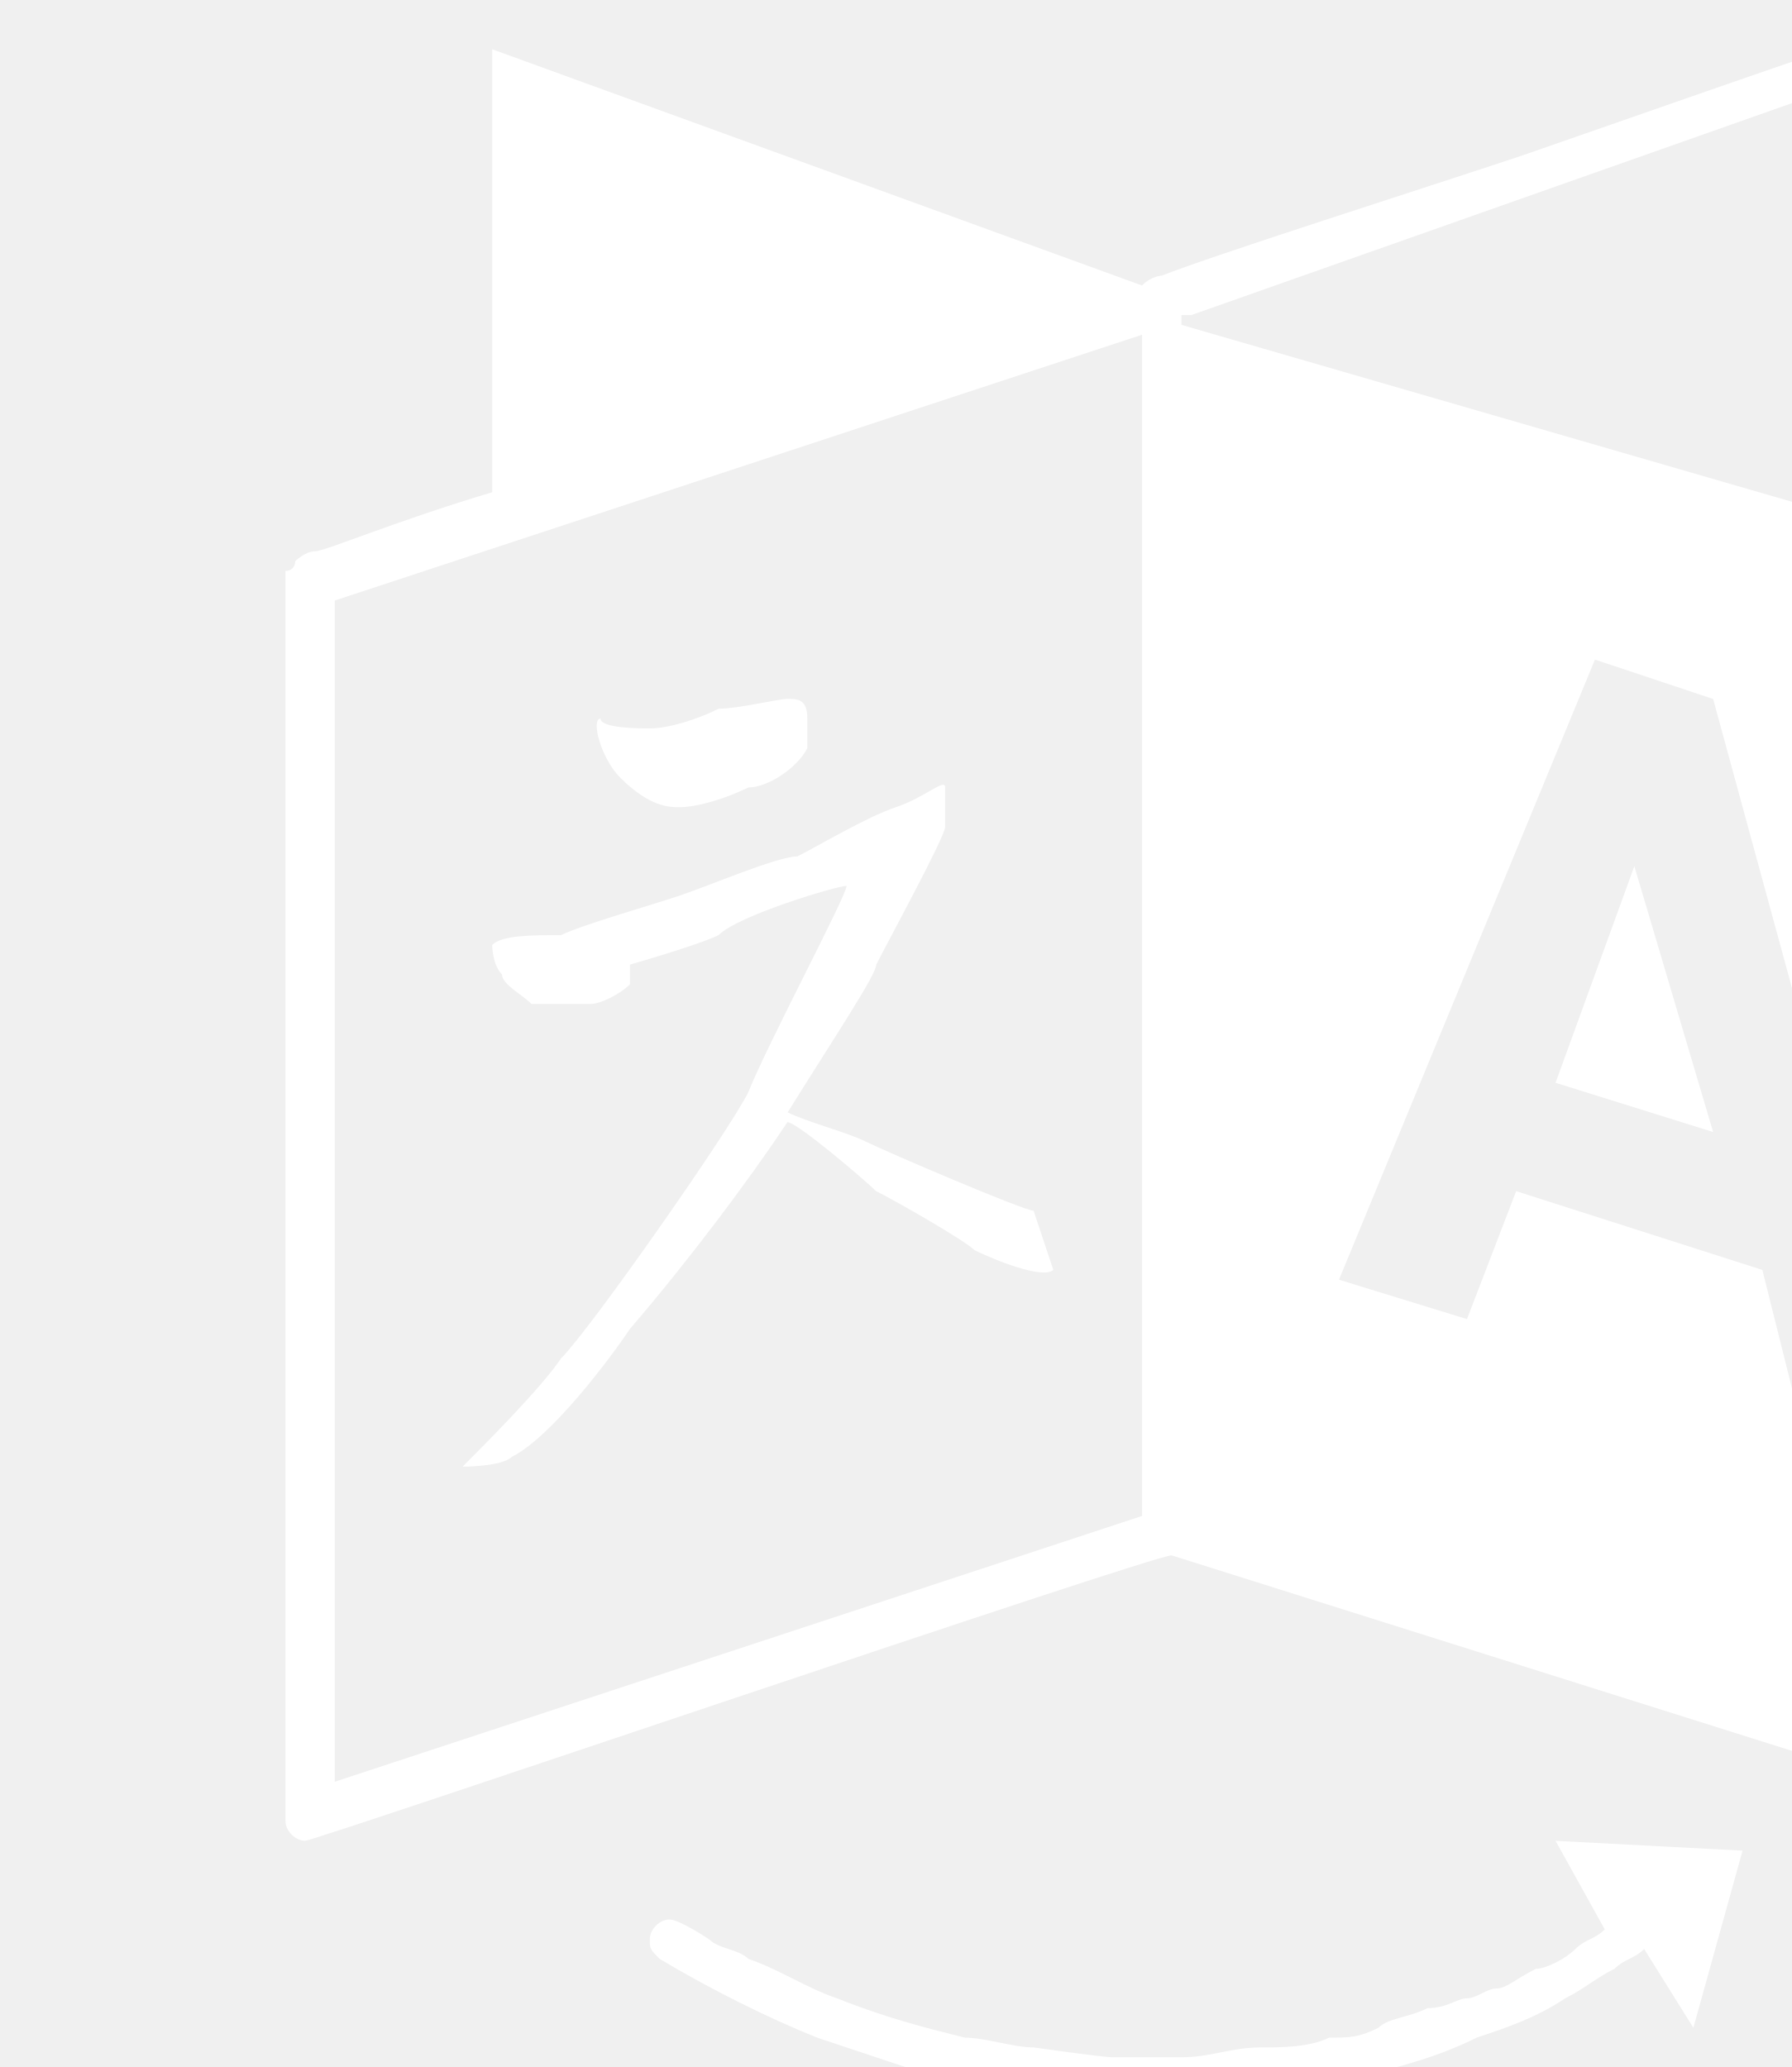
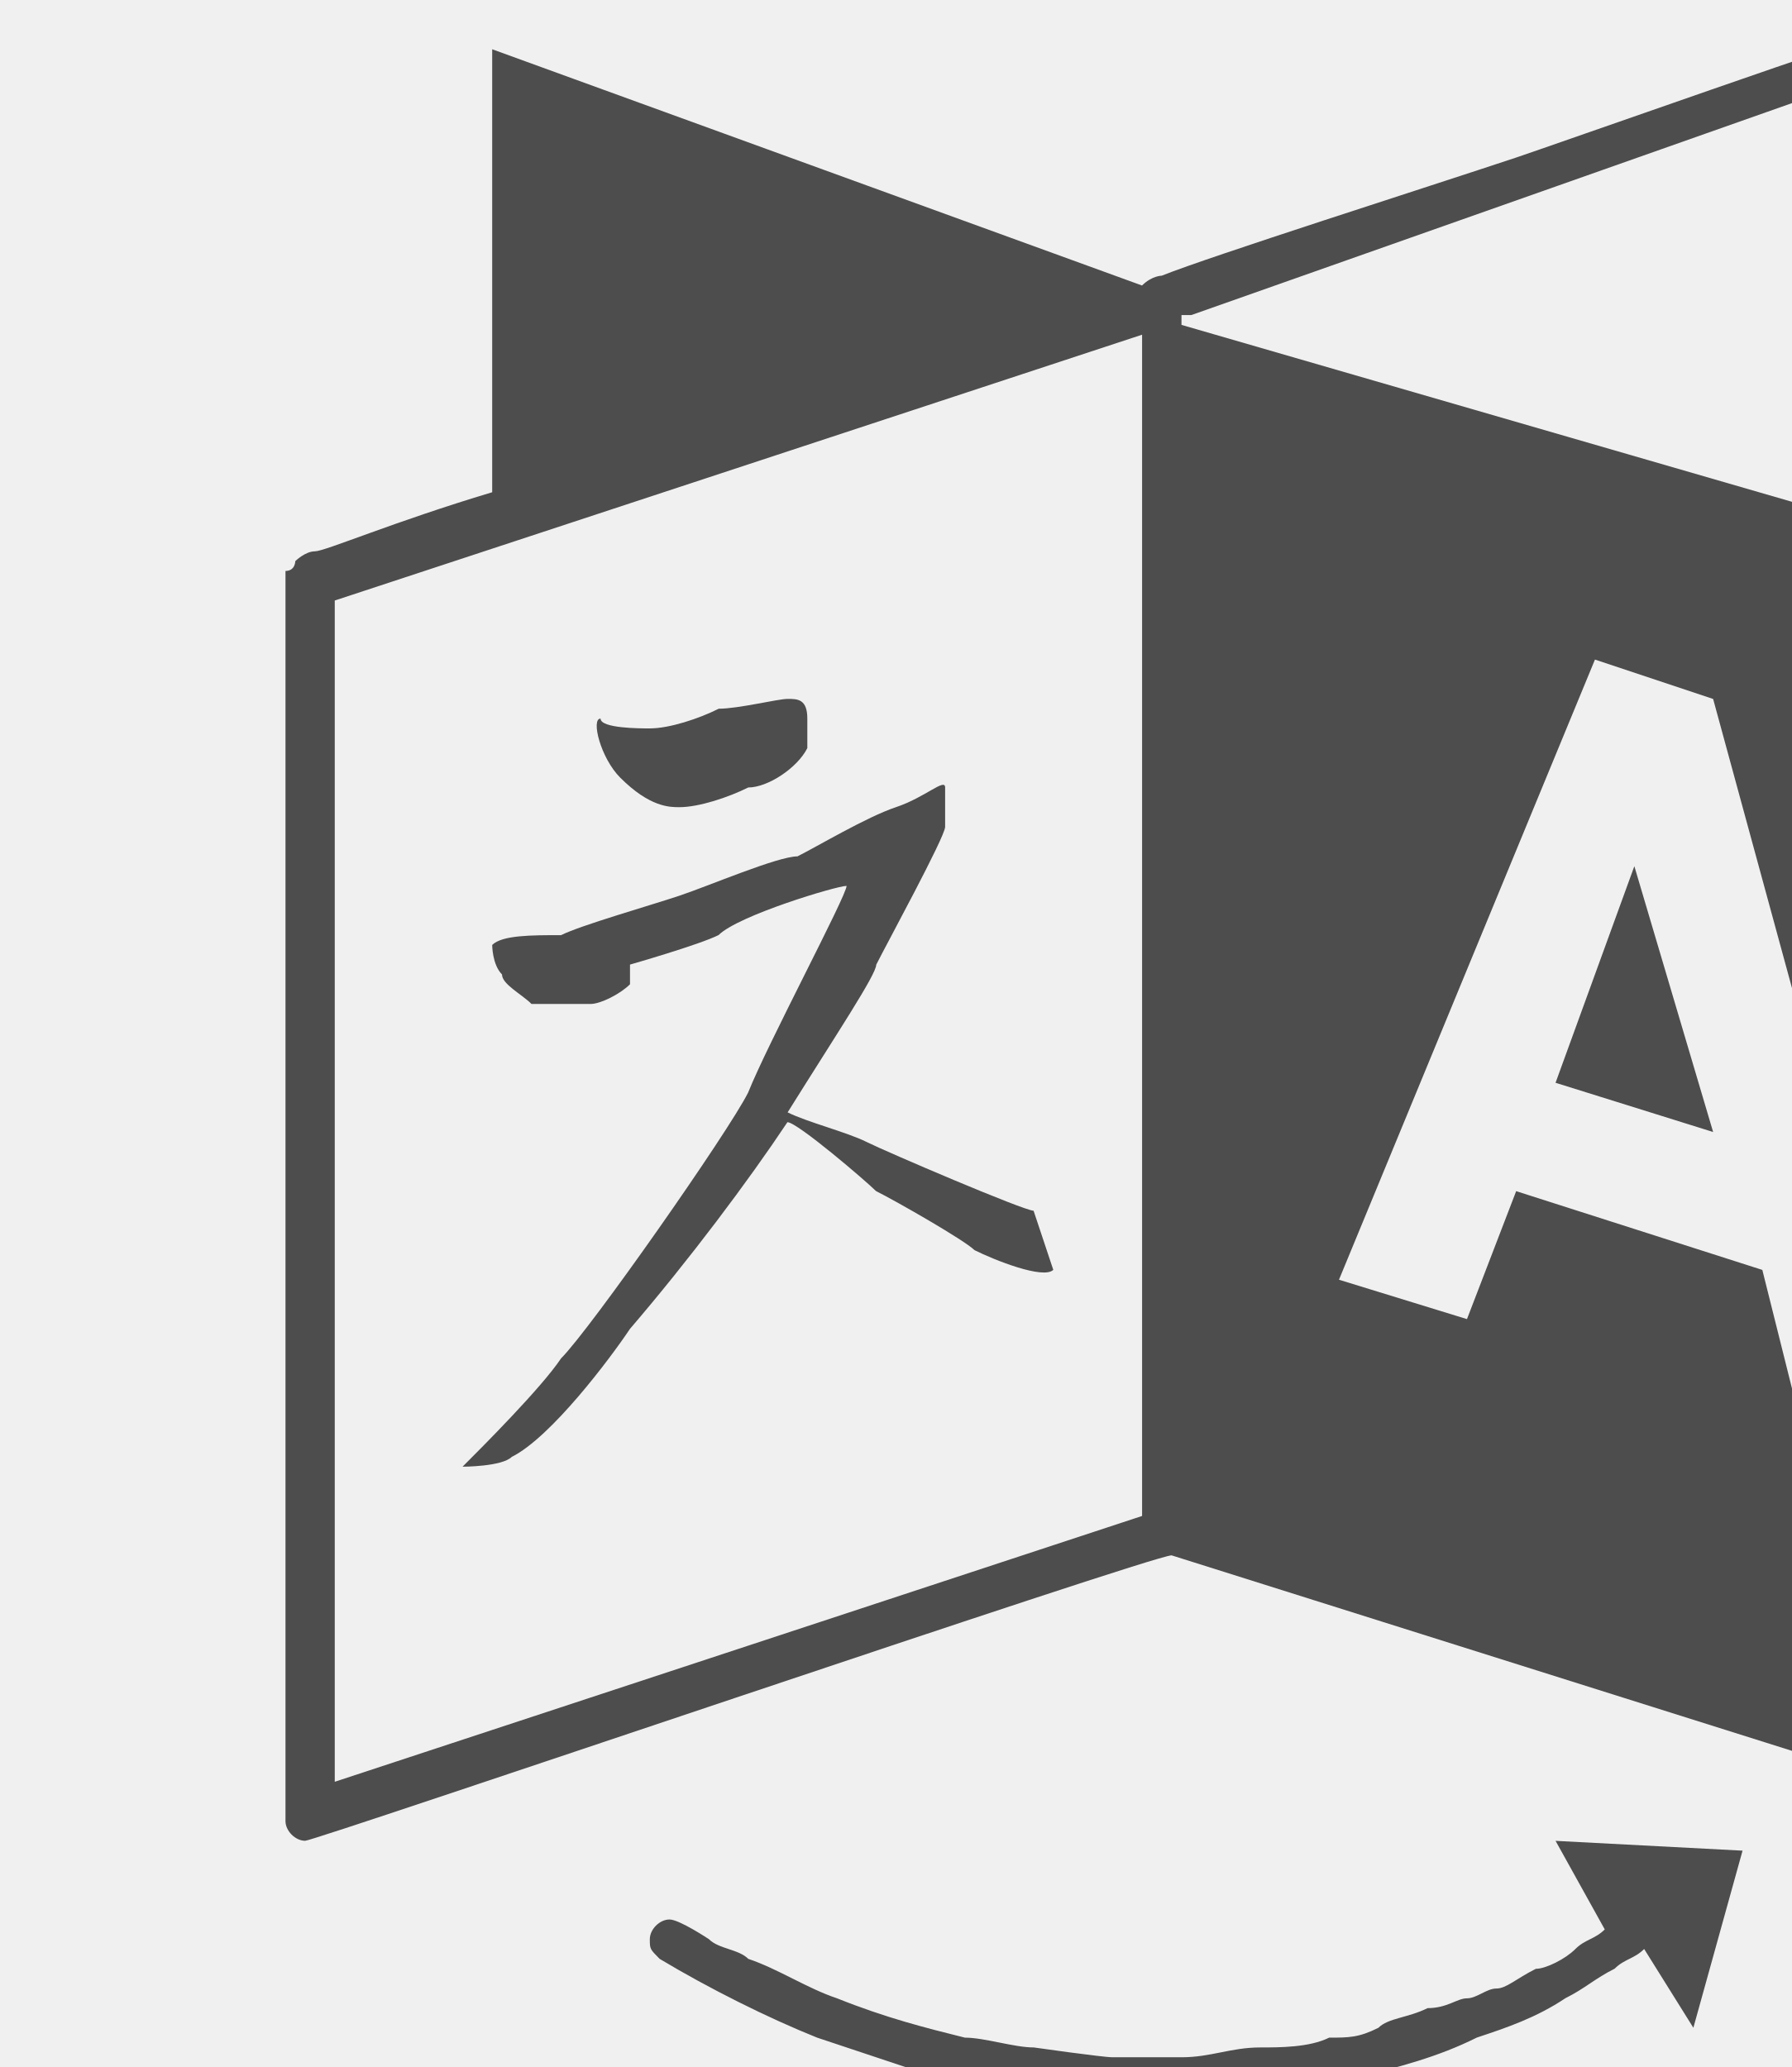
- <svg xmlns="http://www.w3.org/2000/svg" viewbox="0 0 35 32" fill="#fff">
+ <svg xmlns="http://www.w3.org/2000/svg" viewbox="0 0 35 32" fill="#4d4d4d">
  <path d="M9.733 10.912c0.295 0 0.737-0.147 1.032-0.295 0.295 0 0.885-0.147 1.032-0.147s0.295 0 0.295 0.295c0 0.295 0 0.442 0 0.442-0.147 0.295-0.59 0.59-0.885 0.59-0.295 0.147-0.737 0.295-1.032 0.295-0.147 0-0.442 0-0.885-0.442-0.295-0.295-0.442-0.885-0.295-0.885 0 0.147 0.59 0.147 0.737 0.147zM15.484 18.138c-0.147 0-2.212-0.885-2.507-1.032s-0.885-0.295-1.18-0.442c0.737-1.18 1.327-2.065 1.327-2.212 0.147-0.295 1.032-1.917 1.032-2.065s0-0.442 0-0.59c0-0.147-0.295 0.147-0.737 0.295s-1.18 0.59-1.475 0.737c-0.295 0-1.327 0.442-1.77 0.59s-1.475 0.442-1.77 0.59c-0.442 0-0.885 0-1.032 0.147 0 0 0 0.295 0.147 0.442 0 0.147 0.295 0.295 0.442 0.442 0.295 0 0.59 0 0.885 0 0.147 0 0.442-0.147 0.59-0.295 0 0 0-0.295 0-0.295s1.032-0.295 1.327-0.442c0.295-0.295 1.77-0.737 1.917-0.737 0 0.147-1.18 2.359-1.475 3.097-0.295 0.59-2.359 3.539-2.802 3.982-0.295 0.442-1.18 1.327-1.475 1.622 0 0 0.59 0 0.737-0.147 0.59-0.295 1.475-1.475 1.77-1.917 0.885-1.032 1.77-2.212 2.359-3.097v0c0.147 0 1.18 0.885 1.327 1.032 0.295 0.147 1.327 0.737 1.475 0.885 0.295 0.147 1.032 0.442 1.18 0.295 0 0-0.295-0.885-0.295-0.885zM26.101 27.724l-2.802-0.147 0.737 1.327c-0.147 0.147-0.295 0.147-0.442 0.295s-0.442 0.295-0.59 0.295c-0.295 0.147-0.442 0.295-0.59 0.295s-0.295 0.147-0.442 0.147c-0.147 0-0.295 0.147-0.59 0.147-0.295 0.147-0.59 0.147-0.737 0.295-0.295 0.147-0.442 0.147-0.737 0.147-0.295 0.147-0.737 0.147-1.032 0.147-0.442 0-0.737 0.147-1.18 0.147h-1.032c-0.147 0-1.18-0.147-1.18-0.147-0.295 0-0.737-0.147-1.032-0.147-0.59-0.147-1.18-0.295-1.917-0.59-0.442-0.147-0.885-0.442-1.327-0.59-0.147-0.147-0.442-0.147-0.59-0.295 0 0-0.442-0.295-0.59-0.295s-0.295 0.147-0.295 0.295c0 0.147 0 0.147 0.147 0.295 0.737 0.442 1.622 0.885 2.359 1.18 0.442 0.147 0.885 0.295 1.327 0.442 0.295 0.147 0.59 0.147 0.885 0.147 0.295 0.147 0.737 0.147 1.032 0.147 0.442 0 0.737 0.147 1.18 0.147h1.475c0.295 0 1.475-0.147 1.622-0.147s0.442-0.147 0.59-0.147c0.59-0.147 1.18-0.295 1.77-0.59 0.442-0.147 0.885-0.295 1.327-0.59 0.295-0.147 0.442-0.295 0.737-0.442 0.147-0.147 0.295-0.147 0.442-0.295l0.737 1.18 0.737-2.654zM23.3 16.221l2.359 0.737-1.18-3.982-1.18 3.244zM31.115 8.848l-2.507-0.737v-7.373c0-0.147-0.147-0.295-0.295-0.295s-5.161 1.77-5.604 1.917c-1.327 0.442-4.571 1.475-5.309 1.77 0 0-0.147 0-0.295 0.147l-9.733-3.539v6.636c-1.475 0.442-2.507 0.885-2.654 0.885s-0.295 0.147-0.295 0.147c0 0 0 0.147-0.147 0.147v18.728c0 0 0 0 0 0 0 0.147 0.147 0.295 0.295 0.295s12.682-4.276 12.977-4.276c0 0 0 0 0 0l13.567 4.276v-18.728zM27.871 1.18v6.636l-10.175-2.949v-0.147h0.147l10.028-3.539zM17.106 22.71l-12.092 3.982v-17.696l12.092-3.982v17.696zM26.986 21.383l-0.59-2.359-3.687-1.18-0.737 1.917-1.917-0.59 3.834-9.29 1.77 0.59 3.097 11.355-1.77-0.442z" />
</svg>
